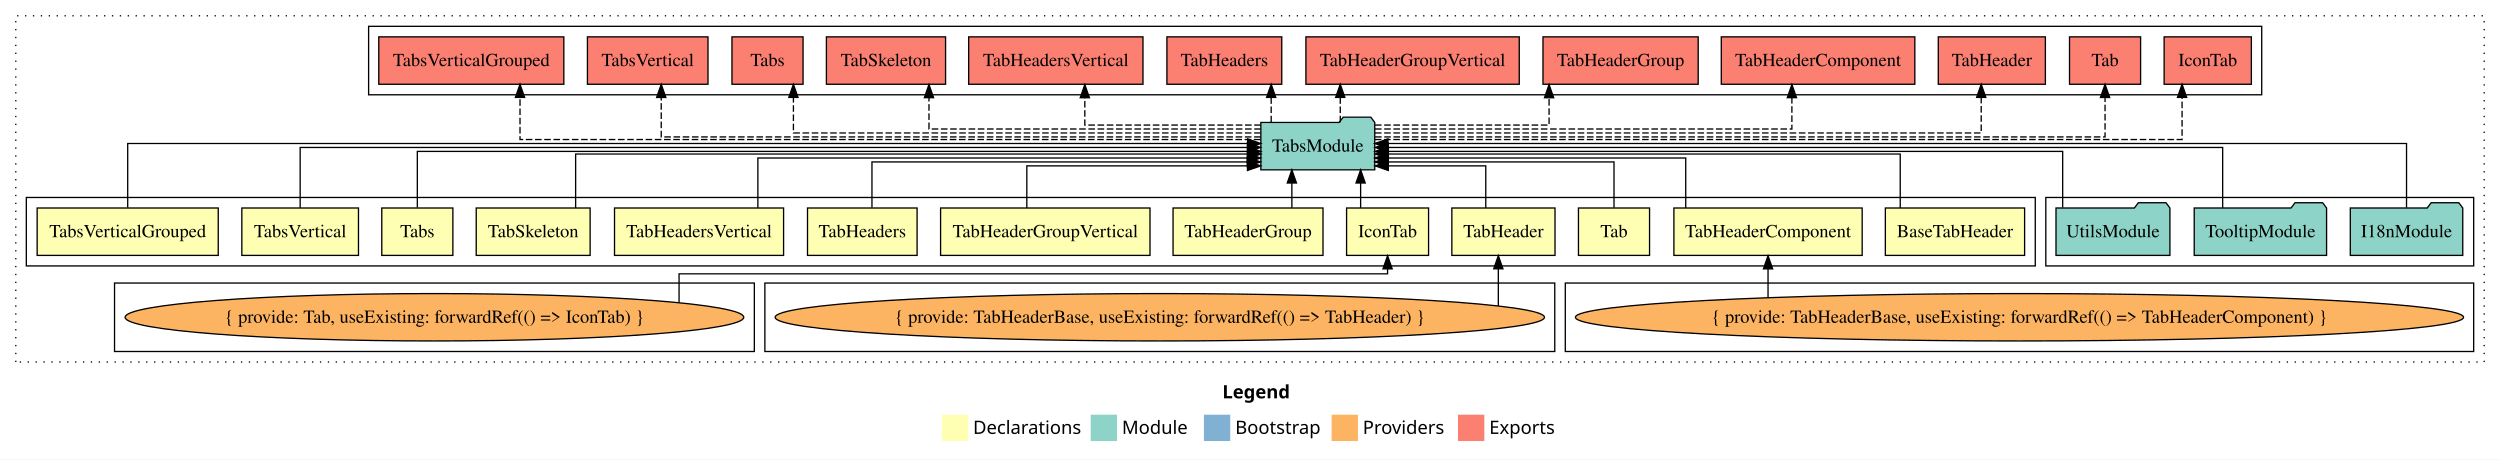
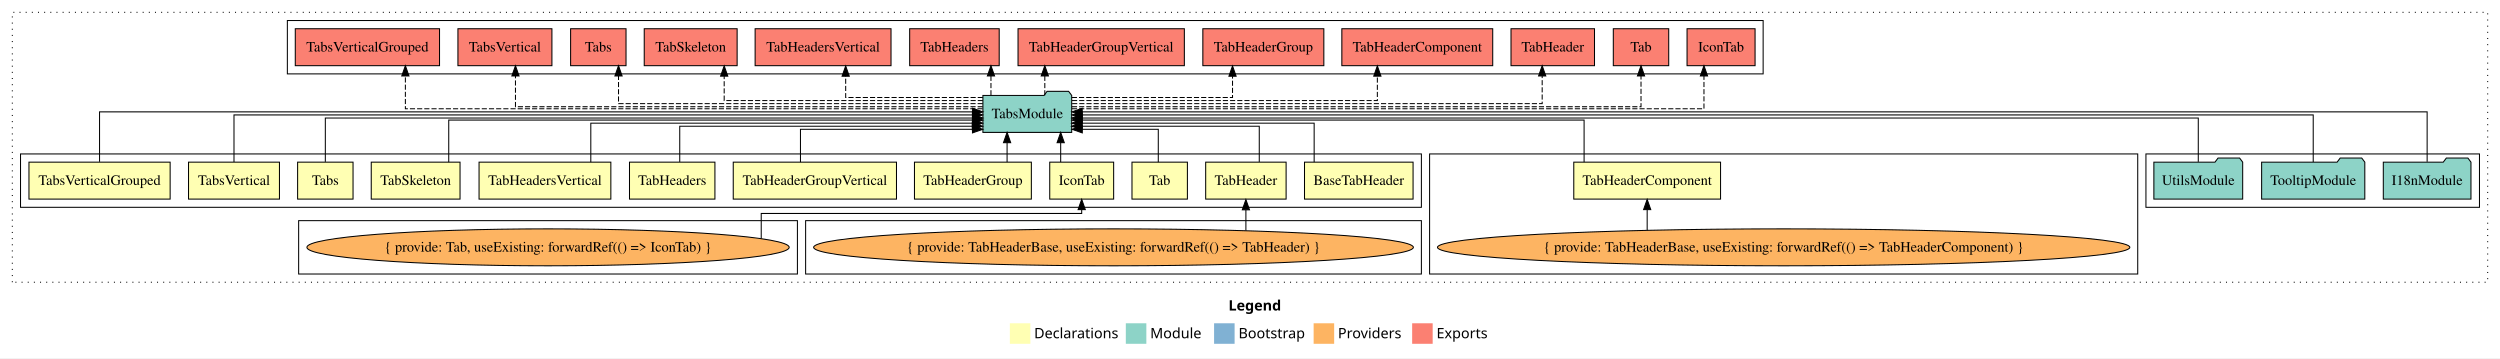
- <svg xmlns="http://www.w3.org/2000/svg" width="1899pt" height="349pt" viewBox="0.00 0.00 1899.00 349.00">
+ <svg xmlns="http://www.w3.org/2000/svg" width="2436pt" height="349pt" viewBox="0.00 0.00 2436.00 349.00">
  <g id="graph0" class="graph" transform="scale(1 1) rotate(0) translate(4 345)">
-     <polygon fill="white" stroke="transparent" points="-4,4 -4,-345 1895,-345 1895,4 -4,4" />
-     <text text-anchor="start" x="924.51" y="-42.4" font-family="Times-12" font-weight="bold" font-size="14.00">Legend</text>
-     <polygon fill="#ffffb3" stroke="transparent" points="711.5,-10 711.5,-30 731.5,-30 731.5,-10 711.5,-10" />
-     <text text-anchor="start" x="735.13" y="-15.4" font-family="Times-12" font-size="14.00">  Declarations</text>
-     <polygon fill="#8dd3c7" stroke="transparent" points="824.5,-10 824.5,-30 844.5,-30 844.5,-10 824.5,-10" />
-     <text text-anchor="start" x="848.23" y="-15.4" font-family="Times-12" font-size="14.00">  Module</text>
-     <polygon fill="#80b1d3" stroke="transparent" points="910.5,-10 910.5,-30 930.5,-30 930.5,-10 910.5,-10" />
-     <text text-anchor="start" x="934.28" y="-15.4" font-family="Times-12" font-size="14.00">  Bootstrap</text>
-     <polygon fill="#fdb462" stroke="transparent" points="1007.5,-10 1007.5,-30 1027.5,-30 1027.5,-10 1007.5,-10" />
-     <text text-anchor="start" x="1031.17" y="-15.4" font-family="Times-12" font-size="14.00">  Providers</text>
-     <polygon fill="#fb8072" stroke="transparent" points="1103.5,-10 1103.5,-30 1123.5,-30 1123.5,-10 1103.5,-10" />
-     <text text-anchor="start" x="1127.23" y="-15.4" font-family="Times-12" font-size="14.00">  Exports</text>
+     <polygon fill="white" stroke="transparent" points="-4,4 -4,-345 2432,-345 2432,4 -4,4" />
+     <text text-anchor="start" x="1193.01" y="-42.4" font-family="Times-12" font-weight="bold" font-size="14.00">Legend</text>
+     <polygon fill="#ffffb3" stroke="transparent" points="980,-10 980,-30 1000,-30 1000,-10 980,-10" />
+     <text text-anchor="start" x="1003.63" y="-15.4" font-family="Times-12" font-size="14.00">  Declarations</text>
+     <polygon fill="#8dd3c7" stroke="transparent" points="1093,-10 1093,-30 1113,-30 1113,-10 1093,-10" />
+     <text text-anchor="start" x="1116.73" y="-15.4" font-family="Times-12" font-size="14.00">  Module</text>
+     <polygon fill="#80b1d3" stroke="transparent" points="1179,-10 1179,-30 1199,-30 1199,-10 1179,-10" />
+     <text text-anchor="start" x="1202.78" y="-15.4" font-family="Times-12" font-size="14.00">  Bootstrap</text>
+     <polygon fill="#fdb462" stroke="transparent" points="1276,-10 1276,-30 1296,-30 1296,-10 1276,-10" />
+     <text text-anchor="start" x="1299.67" y="-15.4" font-family="Times-12" font-size="14.00">  Providers</text>
+     <polygon fill="#fb8072" stroke="transparent" points="1372,-10 1372,-30 1392,-30 1392,-10 1372,-10" />
+     <text text-anchor="start" x="1395.73" y="-15.4" font-family="Times-12" font-size="14.00">  Exports</text>
    <g id="clust1" class="cluster">
-       <polygon fill="none" stroke="black" stroke-dasharray="1,5" points="8,-70 8,-333 1883,-333 1883,-70 8,-70" />
+       <polygon fill="none" stroke="black" stroke-dasharray="1,5" points="8,-70 8,-333 2420,-333 2420,-70 8,-70" />
    </g>
    <g id="clust17" class="cluster">
      <polygon fill="none" stroke="black" points="276,-273 276,-325 1714,-325 1714,-273 276,-273" />
    </g>
    <g id="clust16" class="cluster">
-       <polygon fill="none" stroke="black" points="1550,-143 1550,-195 1875,-195 1875,-143 1550,-143" />
+       <polygon fill="none" stroke="black" points="2087,-143 2087,-195 2412,-195 2412,-143 2087,-143" />
+     </g>
+     <g id="clust7" class="cluster">
+       <polygon fill="none" stroke="black" points="1389,-78 1389,-195 2079,-195 2079,-78 1389,-78" />
    </g>
    <g id="clust2" class="cluster">
-       <polygon fill="none" stroke="black" points="16,-143 16,-195 1542,-195 1542,-143 16,-143" />
-     </g>
-     <g id="clust7" class="cluster">
-       <polygon fill="none" stroke="black" points="1185,-78 1185,-130 1875,-130 1875,-78 1185,-78" />
+       <polygon fill="none" stroke="black" points="16,-143 16,-195 1381,-195 1381,-143 16,-143" />
    </g>
    <g id="clust6" class="cluster">
-       <polygon fill="none" stroke="black" points="577,-78 577,-130 1177,-130 1177,-78 577,-78" />
+       <polygon fill="none" stroke="black" points="781,-78 781,-130 1381,-130 1381,-78 781,-78" />
    </g>
    <g id="clust4" class="cluster">
-       <polygon fill="none" stroke="black" points="83,-78 83,-130 569,-130 569,-78 83,-78" />
+       <polygon fill="none" stroke="black" points="287,-78 287,-130 773,-130 773,-78 287,-78" />
    </g>
    <g id="node1" class="node">
-       <polygon fill="#ffffb3" stroke="black" points="1533.89,-187 1428.11,-187 1428.11,-151 1533.89,-151 1533.89,-187" />
-       <text text-anchor="middle" x="1481" y="-164.8" font-family="Times,serif" font-size="14.00">BaseTabHeader</text>
+       <polygon fill="#ffffb3" stroke="black" points="1372.89,-187 1267.11,-187 1267.11,-151 1372.89,-151 1372.89,-187" />
+       <text text-anchor="middle" x="1320" y="-164.8" font-family="Times,serif" font-size="14.00">BaseTabHeader</text>
    </g>
    <g id="node14" class="node">
      <polygon fill="#8dd3c7" stroke="black" points="1040.26,-252 1037.26,-256 1016.26,-256 1013.26,-252 953.74,-252 953.74,-216 1040.26,-216 1040.26,-252" />
      <text text-anchor="middle" x="997" y="-229.8" font-family="Times,serif" font-size="14.00">TabsModule</text>
    </g>
    <g id="edge1" class="edge">
-       <path fill="none" stroke="black" d="M1439.41,-187.02C1439.41,-204.37 1439.41,-228 1439.41,-228 1439.41,-228 1050.63,-228 1050.63,-228" />
-       <polygon fill="black" stroke="black" points="1050.63,-224.5 1040.63,-228 1050.63,-231.5 1050.63,-224.5" />
+       <path fill="none" stroke="black" d="M1276.51,-187.03C1276.51,-203.4 1276.51,-225 1276.51,-225 1276.51,-225 1050.37,-225 1050.37,-225" />
+       <polygon fill="black" stroke="black" points="1050.37,-221.5 1040.37,-225 1050.37,-228.5 1050.37,-221.5" />
    </g>
    <g id="node2" class="node">
      <polygon fill="#ffffb3" stroke="black" points="1081.14,-187 1018.86,-187 1018.86,-151 1081.14,-151 1081.14,-187" />
      <text text-anchor="middle" x="1050" y="-164.8" font-family="Times,serif" font-size="14.00">IconTab</text>
    </g>
    <g id="edge2" class="edge">
      <path fill="none" stroke="black" d="M1029.53,-187.11C1029.53,-187.11 1029.53,-205.99 1029.53,-205.99" />
      <polygon fill="black" stroke="black" points="1026.03,-205.99 1029.53,-215.99 1033.03,-205.99 1026.03,-205.99" />
    </g>
    <g id="node3" class="node">
-       <polygon fill="#ffffb3" stroke="black" points="1249,-187 1195,-187 1195,-151 1249,-151 1249,-187" />
-       <text text-anchor="middle" x="1222" y="-164.8" font-family="Times,serif" font-size="14.00">Tab</text>
+       <polygon fill="#ffffb3" stroke="black" points="1153,-187 1099,-187 1099,-151 1153,-151 1153,-187" />
+       <text text-anchor="middle" x="1126" y="-164.8" font-family="Times,serif" font-size="14.00">Tab</text>
    </g>
    <g id="edge4" class="edge">
-       <path fill="none" stroke="black" d="M1222,-187.24C1222,-202.57 1222,-222 1222,-222 1222,-222 1050.38,-222 1050.38,-222" />
-       <polygon fill="black" stroke="black" points="1050.38,-218.5 1040.38,-222 1050.38,-225.5 1050.38,-218.5" />
+       <path fill="none" stroke="black" d="M1124.63,-187.05C1124.63,-201.37 1124.63,-219 1124.63,-219 1124.63,-219 1050.57,-219 1050.57,-219" />
+       <polygon fill="black" stroke="black" points="1050.57,-215.5 1040.57,-219 1050.57,-222.5 1050.57,-215.5" />
    </g>
    <g id="node4" class="node">
-       <polygon fill="#ffffb3" stroke="black" points="1177.18,-187 1098.82,-187 1098.82,-151 1177.18,-151 1177.18,-187" />
-       <text text-anchor="middle" x="1138" y="-164.8" font-family="Times,serif" font-size="14.00">TabHeader</text>
+       <polygon fill="#ffffb3" stroke="black" points="1249.18,-187 1170.82,-187 1170.82,-151 1249.18,-151 1249.18,-187" />
+       <text text-anchor="middle" x="1210" y="-164.8" font-family="Times,serif" font-size="14.00">TabHeader</text>
    </g>
    <g id="edge5" class="edge">
-       <path fill="none" stroke="black" d="M1124.59,-187.05C1124.59,-201.37 1124.59,-219 1124.59,-219 1124.59,-219 1050.55,-219 1050.55,-219" />
-       <polygon fill="black" stroke="black" points="1050.55,-215.5 1040.55,-219 1050.55,-222.5 1050.55,-215.5" />
+       <path fill="none" stroke="black" d="M1223.03,-187.24C1223.03,-202.57 1223.03,-222 1223.03,-222 1223.03,-222 1050.31,-222 1050.31,-222" />
+       <polygon fill="black" stroke="black" points="1050.31,-218.5 1040.31,-222 1050.31,-225.5 1050.31,-218.5" />
    </g>
    <g id="node5" class="node">
-       <polygon fill="#ffffb3" stroke="black" points="1410.51,-187 1267.49,-187 1267.49,-151 1410.51,-151 1410.51,-187" />
-       <text text-anchor="middle" x="1339" y="-164.8" font-family="Times,serif" font-size="14.00">TabHeaderComponent</text>
+       <polygon fill="#ffffb3" stroke="black" points="1672.51,-187 1529.49,-187 1529.49,-151 1672.51,-151 1672.51,-187" />
+       <text text-anchor="middle" x="1601" y="-164.8" font-family="Times,serif" font-size="14.00">TabHeaderComponent</text>
    </g>
    <g id="edge7" class="edge">
-       <path fill="none" stroke="black" d="M1276.48,-187.03C1276.48,-203.4 1276.48,-225 1276.48,-225 1276.48,-225 1050.36,-225 1050.36,-225" />
-       <polygon fill="black" stroke="black" points="1050.36,-221.5 1040.36,-225 1050.36,-228.5 1050.36,-221.5" />
+       <path fill="none" stroke="black" d="M1539.54,-187.02C1539.54,-204.37 1539.54,-228 1539.54,-228 1539.54,-228 1050.48,-228 1050.48,-228" />
+       <polygon fill="black" stroke="black" points="1050.48,-224.5 1040.48,-228 1050.48,-231.5 1050.48,-224.5" />
    </g>
    <g id="node6" class="node">
      <polygon fill="#ffffb3" stroke="black" points="1000.95,-187 887.05,-187 887.05,-151 1000.95,-151 1000.95,-187" />
      <text text-anchor="middle" x="944" y="-164.8" font-family="Times,serif" font-size="14.00">TabHeaderGroup</text>
    </g>
    <g id="edge9" class="edge">
      <path fill="none" stroke="black" d="M977.3,-187.11C977.3,-187.11 977.3,-205.99 977.3,-205.99" />
      <polygon fill="black" stroke="black" points="973.8,-205.99 977.3,-215.99 980.8,-205.99 973.8,-205.99" />
    </g>
    <g id="node7" class="node">
      <polygon fill="#ffffb3" stroke="black" points="869.53,-187 710.47,-187 710.47,-151 869.53,-151 869.53,-187" />
      <text text-anchor="middle" x="790" y="-164.8" font-family="Times,serif" font-size="14.00">TabHeaderGroupVertical</text>
    </g>
    <g id="edge10" class="edge">
      <path fill="none" stroke="black" d="M775.97,-187.05C775.97,-201.37 775.97,-219 775.97,-219 775.97,-219 943.59,-219 943.59,-219" />
      <polygon fill="black" stroke="black" points="943.59,-222.5 953.59,-219 943.59,-215.5 943.59,-222.5" />
    </g>
    <g id="node8" class="node">
      <polygon fill="#ffffb3" stroke="black" points="692.62,-187 609.38,-187 609.38,-151 692.62,-151 692.62,-187" />
      <text text-anchor="middle" x="651" y="-164.8" font-family="Times,serif" font-size="14.00">TabHeaders</text>
    </g>
    <g id="edge11" class="edge">
      <path fill="none" stroke="black" d="M658.34,-187.24C658.34,-202.57 658.34,-222 658.34,-222 658.34,-222 943.42,-222 943.42,-222" />
      <polygon fill="black" stroke="black" points="943.42,-225.5 953.42,-222 943.42,-218.5 943.42,-225.5" />
    </g>
    <g id="node9" class="node">
      <polygon fill="#ffffb3" stroke="black" points="591.21,-187 462.79,-187 462.79,-151 591.21,-151 591.21,-187" />
      <text text-anchor="middle" x="527" y="-164.8" font-family="Times,serif" font-size="14.00">TabHeadersVertical</text>
    </g>
    <g id="edge12" class="edge">
      <path fill="none" stroke="black" d="M571.68,-187.03C571.68,-203.4 571.68,-225 571.68,-225 571.68,-225 943.48,-225 943.48,-225" />
      <polygon fill="black" stroke="black" points="943.48,-228.5 953.48,-225 943.48,-221.5 943.48,-228.5" />
    </g>
    <g id="node10" class="node">
      <polygon fill="#ffffb3" stroke="black" points="444.26,-187 357.74,-187 357.74,-151 444.26,-151 444.26,-187" />
      <text text-anchor="middle" x="401" y="-164.8" font-family="Times,serif" font-size="14.00">TabSkeleton</text>
    </g>
    <g id="edge13" class="edge">
      <path fill="none" stroke="black" d="M433.25,-187.02C433.25,-204.37 433.25,-228 433.25,-228 433.25,-228 943.7,-228 943.7,-228" />
      <polygon fill="black" stroke="black" points="943.7,-231.5 953.7,-228 943.7,-224.5 943.7,-231.5" />
    </g>
    <g id="node11" class="node">
      <polygon fill="#ffffb3" stroke="black" points="340,-187 286,-187 286,-151 340,-151 340,-187" />
      <text text-anchor="middle" x="313" y="-164.8" font-family="Times,serif" font-size="14.00">Tabs</text>
    </g>
    <g id="edge14" class="edge">
      <path fill="none" stroke="black" d="M313,-187.3C313,-205.27 313,-230 313,-230 313,-230 943.69,-230 943.69,-230" />
      <polygon fill="black" stroke="black" points="943.69,-233.5 953.69,-230 943.69,-226.5 943.69,-233.5" />
    </g>
    <g id="node12" class="node">
      <polygon fill="#ffffb3" stroke="black" points="268.3,-187 179.7,-187 179.7,-151 268.3,-151 268.3,-187" />
      <text text-anchor="middle" x="224" y="-164.8" font-family="Times,serif" font-size="14.00">TabsVertical</text>
    </g>
    <g id="edge15" class="edge">
      <path fill="none" stroke="black" d="M224,-187.17C224,-206.09 224,-233 224,-233 224,-233 943.5,-233 943.5,-233" />
      <polygon fill="black" stroke="black" points="943.51,-236.5 953.5,-233 943.5,-229.5 943.51,-236.5" />
    </g>
    <g id="node13" class="node">
      <polygon fill="#ffffb3" stroke="black" points="161.78,-187 24.22,-187 24.22,-151 161.78,-151 161.78,-187" />
      <text text-anchor="middle" x="93" y="-164.8" font-family="Times,serif" font-size="14.00">TabsVerticalGrouped</text>
    </g>
    <g id="edge16" class="edge">
      <path fill="none" stroke="black" d="M93,-187.31C93,-207.15 93,-236 93,-236 93,-236 943.7,-236 943.7,-236" />
      <polygon fill="black" stroke="black" points="943.7,-239.5 953.7,-236 943.7,-232.5 943.7,-239.5" />
    </g>
    <g id="node21" class="node">
      <polygon fill="#fb8072" stroke="black" points="1706.14,-317 1639.86,-317 1639.86,-281 1706.14,-281 1706.14,-317" />
      <text text-anchor="middle" x="1673" y="-294.8" font-family="Times,serif" font-size="14.00">IconTab </text>
    </g>
    <g id="edge20" class="edge">
-       <path fill="none" stroke="black" stroke-dasharray="5,2" d="M1040.33,-239C1186.67,-239 1653.5,-239 1653.5,-239 1653.5,-239 1653.5,-271 1653.5,-271" />
-       <polygon fill="black" stroke="black" points="1650,-271 1653.5,-281 1657,-271 1650,-271" />
+       <path fill="none" stroke="black" stroke-dasharray="5,2" d="M1040.52,-239C1187.49,-239 1656.34,-239 1656.34,-239 1656.34,-239 1656.34,-271 1656.34,-271" />
+       <polygon fill="black" stroke="black" points="1652.84,-271 1656.34,-281 1659.84,-271 1652.84,-271" />
    </g>
    <g id="node22" class="node">
      <polygon fill="#fb8072" stroke="black" points="1622,-317 1568,-317 1568,-281 1622,-281 1622,-317" />
      <text text-anchor="middle" x="1595" y="-294.8" font-family="Times,serif" font-size="14.00">Tab </text>
    </g>
    <g id="edge21" class="edge">
      <path fill="none" stroke="black" stroke-dasharray="5,2" d="M1040.49,-241C1178.1,-241 1595,-241 1595,-241 1595,-241 1595,-270.97 1595,-270.97" />
      <polygon fill="black" stroke="black" points="1591.5,-270.97 1595,-280.97 1598.5,-270.97 1591.5,-270.97" />
    </g>
    <g id="node23" class="node">
      <polygon fill="#fb8072" stroke="black" points="1549.68,-317 1468.32,-317 1468.32,-281 1549.68,-281 1549.68,-317" />
      <text text-anchor="middle" x="1509" y="-294.8" font-family="Times,serif" font-size="14.00">TabHeader </text>
    </g>
    <g id="edge22" class="edge">
-       <path fill="none" stroke="black" stroke-dasharray="5,2" d="M1040.4,-244C1162.64,-244 1500.93,-244 1500.93,-244 1500.93,-244 1500.93,-270.99 1500.93,-270.99" />
-       <polygon fill="black" stroke="black" points="1497.43,-270.99 1500.93,-280.99 1504.43,-270.99 1497.43,-270.99" />
+       <path fill="none" stroke="black" stroke-dasharray="5,2" d="M1040.65,-244C1162.71,-244 1498.7,-244 1498.7,-244 1498.7,-244 1498.7,-270.99 1498.7,-270.99" />
+       <polygon fill="black" stroke="black" points="1495.2,-270.99 1498.7,-280.99 1502.2,-270.99 1495.2,-270.99" />
    </g>
    <g id="node24" class="node">
      <polygon fill="#fb8072" stroke="black" points="1450.51,-317 1303.49,-317 1303.49,-281 1450.51,-281 1450.51,-317" />
      <text text-anchor="middle" x="1377" y="-294.8" font-family="Times,serif" font-size="14.00">TabHeaderComponent </text>
    </g>
    <g id="edge23" class="edge">
-       <path fill="none" stroke="black" stroke-dasharray="5,2" d="M1040.44,-247C1136.22,-247 1357.12,-247 1357.12,-247 1357.12,-247 1357.12,-270.81 1357.12,-270.81" />
-       <polygon fill="black" stroke="black" points="1353.63,-270.81 1357.12,-280.81 1360.63,-270.81 1353.63,-270.81" />
+       <path fill="none" stroke="black" stroke-dasharray="5,2" d="M1040.55,-247C1132.5,-247 1338.09,-247 1338.09,-247 1338.09,-247 1338.09,-270.81 1338.09,-270.81" />
+       <polygon fill="black" stroke="black" points="1334.59,-270.81 1338.09,-280.81 1341.59,-270.81 1334.59,-270.81" />
    </g>
    <g id="node25" class="node">
      <polygon fill="#fb8072" stroke="black" points="1285.95,-317 1168.05,-317 1168.05,-281 1285.95,-281 1285.95,-317" />
      <text text-anchor="middle" x="1227" y="-294.8" font-family="Times,serif" font-size="14.00">TabHeaderGroup </text>
    </g>
    <g id="edge24" class="edge">
-       <path fill="none" stroke="black" stroke-dasharray="5,2" d="M1040.43,-250C1092.45,-250 1172.68,-250 1172.68,-250 1172.68,-250 1172.68,-270.75 1172.68,-270.75" />
-       <polygon fill="black" stroke="black" points="1169.18,-270.75 1172.68,-280.75 1176.18,-270.75 1169.18,-270.75" />
+       <path fill="none" stroke="black" stroke-dasharray="5,2" d="M1040.39,-250C1099.2,-250 1196.97,-250 1196.97,-250 1196.97,-250 1196.97,-270.75 1196.97,-270.75" />
+       <polygon fill="black" stroke="black" points="1193.47,-270.75 1196.97,-280.75 1200.47,-270.75 1193.47,-270.75" />
    </g>
    <g id="node26" class="node">
      <polygon fill="#fb8072" stroke="black" points="1150.03,-317 987.97,-317 987.97,-281 1150.03,-281 1150.03,-317" />
      <text text-anchor="middle" x="1069" y="-294.8" font-family="Times,serif" font-size="14.00">TabHeaderGroupVertical </text>
    </g>
    <g id="edge25" class="edge">
      <path fill="none" stroke="black" stroke-dasharray="5,2" d="M1014.06,-252.11C1014.06,-252.11 1014.06,-270.99 1014.06,-270.99" />
      <polygon fill="black" stroke="black" points="1010.56,-270.99 1014.06,-280.99 1017.56,-270.99 1010.56,-270.99" />
    </g>
    <g id="node27" class="node">
      <polygon fill="#fb8072" stroke="black" points="969.62,-317 882.38,-317 882.38,-281 969.62,-281 969.62,-317" />
      <text text-anchor="middle" x="926" y="-294.8" font-family="Times,serif" font-size="14.00">TabHeaders </text>
    </g>
    <g id="edge26" class="edge">
      <path fill="none" stroke="black" stroke-dasharray="5,2" d="M961.59,-252.11C961.59,-252.11 961.59,-270.99 961.59,-270.99" />
      <polygon fill="black" stroke="black" points="958.09,-270.99 961.59,-280.99 965.09,-270.99 958.09,-270.99" />
    </g>
    <g id="node28" class="node">
      <polygon fill="#fb8072" stroke="black" points="864.21,-317 731.79,-317 731.79,-281 864.21,-281 864.21,-317" />
      <text text-anchor="middle" x="798" y="-294.8" font-family="Times,serif" font-size="14.00">TabHeadersVertical </text>
    </g>
    <g id="edge27" class="edge">
      <path fill="none" stroke="black" stroke-dasharray="5,2" d="M953.71,-250C901.32,-250 820.03,-250 820.03,-250 820.03,-250 820.03,-270.75 820.03,-270.75" />
      <polygon fill="black" stroke="black" points="816.53,-270.75 820.03,-280.75 823.53,-270.75 816.53,-270.75" />
    </g>
    <g id="node29" class="node">
      <polygon fill="#fb8072" stroke="black" points="714.26,-317 623.74,-317 623.74,-281 714.26,-281 714.26,-317" />
      <text text-anchor="middle" x="669" y="-294.8" font-family="Times,serif" font-size="14.00">TabSkeleton </text>
    </g>
    <g id="edge28" class="edge">
      <path fill="none" stroke="black" stroke-dasharray="5,2" d="M953.74,-247C871.7,-247 701.65,-247 701.65,-247 701.65,-247 701.65,-270.81 701.65,-270.81" />
      <polygon fill="black" stroke="black" points="698.15,-270.81 701.65,-280.81 705.15,-270.81 698.15,-270.81" />
    </g>
    <g id="node30" class="node">
      <polygon fill="#fb8072" stroke="black" points="606,-317 552,-317 552,-281 606,-281 606,-317" />
      <text text-anchor="middle" x="579" y="-294.8" font-family="Times,serif" font-size="14.00">Tabs </text>
    </g>
    <g id="edge29" class="edge">
      <path fill="none" stroke="black" stroke-dasharray="5,2" d="M953.61,-244C850.38,-244 598.68,-244 598.68,-244 598.68,-244 598.68,-270.99 598.68,-270.99" />
      <polygon fill="black" stroke="black" points="595.18,-270.99 598.68,-280.99 602.18,-270.99 595.18,-270.99" />
    </g>
    <g id="node31" class="node">
      <polygon fill="#fb8072" stroke="black" points="533.79,-317 442.21,-317 442.21,-281 533.79,-281 533.79,-317" />
      <text text-anchor="middle" x="488" y="-294.8" font-family="Times,serif" font-size="14.00">TabsVertical </text>
    </g>
    <g id="edge30" class="edge">
      <path fill="none" stroke="black" stroke-dasharray="5,2" d="M953.61,-241C832.28,-241 498.27,-241 498.27,-241 498.27,-241 498.27,-270.97 498.27,-270.97" />
      <polygon fill="black" stroke="black" points="494.77,-270.97 498.27,-280.97 501.77,-270.97 494.77,-270.97" />
    </g>
    <g id="node32" class="node">
      <polygon fill="#fb8072" stroke="black" points="424.28,-317 283.72,-317 283.72,-281 424.28,-281 424.28,-317" />
      <text text-anchor="middle" x="354" y="-294.8" font-family="Times,serif" font-size="14.00">TabsVerticalGrouped </text>
    </g>
    <g id="edge31" class="edge">
      <path fill="none" stroke="black" stroke-dasharray="5,2" d="M953.42,-239C814.47,-239 391,-239 391,-239 391,-239 391,-271 391,-271" />
      <polygon fill="black" stroke="black" points="387.5,-271 391,-281 394.5,-271 387.5,-271" />
    </g>
    <g id="node15" class="node">
-       <ellipse fill="#fdb462" stroke="black" cx="326" cy="-104" rx="234.97" ry="18" />
-       <text text-anchor="middle" x="326" y="-99.8" font-family="Times,serif" font-size="14.00">{ provide: Tab, useExisting: forwardRef(() =&gt; IconTab) }</text>
+       <ellipse fill="#fdb462" stroke="black" cx="530" cy="-104" rx="234.97" ry="18" />
+       <text text-anchor="middle" x="530" y="-99.8" font-family="Times,serif" font-size="14.00">{ provide: Tab, useExisting: forwardRef(() =&gt; IconTab) }</text>
    </g>
    <g id="edge3" class="edge">
-       <path fill="none" stroke="black" d="M511.82,-115.17C511.82,-124.75 511.82,-137 511.82,-137 511.82,-137 1050,-137 1050,-137 1050,-137 1050,-140.76 1050,-140.76" />
+       <path fill="none" stroke="black" d="M737.74,-112.67C737.74,-122.45 737.74,-137 737.74,-137 737.74,-137 1050,-137 1050,-137 1050,-137 1050,-140.76 1050,-140.76" />
      <polygon fill="black" stroke="black" points="1046.5,-140.76 1050,-150.76 1053.5,-140.76 1046.5,-140.76" />
    </g>
    <g id="node16" class="node">
-       <ellipse fill="#fdb462" stroke="black" cx="877" cy="-104" rx="292.19" ry="18" />
-       <text text-anchor="middle" x="877" y="-99.8" font-family="Times,serif" font-size="14.00">{ provide: TabHeaderBase, useExisting: forwardRef(() =&gt; TabHeader) }</text>
+       <ellipse fill="#fdb462" stroke="black" cx="1081" cy="-104" rx="292.19" ry="18" />
+       <text text-anchor="middle" x="1081" y="-99.8" font-family="Times,serif" font-size="14.00">{ provide: TabHeaderBase, useExisting: forwardRef(() =&gt; TabHeader) }</text>
    </g>
    <g id="edge6" class="edge">
-       <path fill="none" stroke="black" d="M1134.13,-112.77C1134.13,-112.77 1134.13,-140.8 1134.13,-140.8" />
-       <polygon fill="black" stroke="black" points="1130.63,-140.8 1134.13,-150.8 1137.63,-140.8 1130.63,-140.8" />
+       <path fill="none" stroke="black" d="M1210,-120.4C1210,-120.4 1210,-140.54 1210,-140.54" />
+       <polygon fill="black" stroke="black" points="1206.5,-140.54 1210,-150.54 1213.5,-140.54 1206.5,-140.54" />
    </g>
    <g id="node17" class="node">
-       <ellipse fill="#fdb462" stroke="black" cx="1530" cy="-104" rx="337.32" ry="18" />
-       <text text-anchor="middle" x="1530" y="-99.8" font-family="Times,serif" font-size="14.00">{ provide: TabHeaderBase, useExisting: forwardRef(() =&gt; TabHeaderComponent) }</text>
+       <ellipse fill="#fdb462" stroke="black" cx="1734" cy="-104" rx="337.32" ry="18" />
+       <text text-anchor="middle" x="1734" y="-99.8" font-family="Times,serif" font-size="14.00">{ provide: TabHeaderBase, useExisting: forwardRef(() =&gt; TabHeaderComponent) }</text>
    </g>
    <g id="edge8" class="edge">
-       <path fill="none" stroke="black" d="M1339,-119.08C1339,-119.08 1339,-140.76 1339,-140.76" />
-       <polygon fill="black" stroke="black" points="1335.5,-140.76 1339,-150.76 1342.5,-140.76 1335.5,-140.76" />
+       <path fill="none" stroke="black" d="M1601,-120.74C1601,-120.74 1601,-140.72 1601,-140.72" />
+       <polygon fill="black" stroke="black" points="1597.5,-140.72 1601,-150.72 1604.5,-140.72 1597.5,-140.72" />
    </g>
    <g id="node18" class="node">
-       <polygon fill="#8dd3c7" stroke="black" points="1866.71,-187 1863.71,-191 1842.71,-191 1839.71,-187 1781.29,-187 1781.29,-151 1866.71,-151 1866.71,-187" />
-       <text text-anchor="middle" x="1824" y="-164.8" font-family="Times,serif" font-size="14.00">I18nModule</text>
+       <polygon fill="#8dd3c7" stroke="black" points="2403.71,-187 2400.71,-191 2379.71,-191 2376.71,-187 2318.29,-187 2318.29,-151 2403.71,-151 2403.71,-187" />
+       <text text-anchor="middle" x="2361" y="-164.8" font-family="Times,serif" font-size="14.00">I18nModule</text>
    </g>
    <g id="edge17" class="edge">
-       <path fill="none" stroke="black" d="M1824,-187.31C1824,-207.15 1824,-236 1824,-236 1824,-236 1050.3,-236 1050.3,-236" />
-       <polygon fill="black" stroke="black" points="1050.3,-232.5 1040.3,-236 1050.3,-239.5 1050.3,-232.5" />
+       <path fill="none" stroke="black" d="M2361,-187.31C2361,-207.15 2361,-236 2361,-236 2361,-236 1050.46,-236 1050.46,-236" />
+       <polygon fill="black" stroke="black" points="1050.46,-232.5 1040.46,-236 1050.46,-239.5 1050.46,-232.5" />
    </g>
    <g id="node19" class="node">
-       <polygon fill="#8dd3c7" stroke="black" points="1763.27,-187 1760.27,-191 1739.27,-191 1736.27,-187 1662.73,-187 1662.73,-151 1763.27,-151 1763.27,-187" />
-       <text text-anchor="middle" x="1713" y="-164.8" font-family="Times,serif" font-size="14.00">TooltipModule</text>
+       <polygon fill="#8dd3c7" stroke="black" points="2300.27,-187 2297.27,-191 2276.27,-191 2273.27,-187 2199.73,-187 2199.73,-151 2300.27,-151 2300.27,-187" />
+       <text text-anchor="middle" x="2250" y="-164.8" font-family="Times,serif" font-size="14.00">TooltipModule</text>
    </g>
    <g id="edge18" class="edge">
-       <path fill="none" stroke="black" d="M1684.34,-187.17C1684.34,-206.09 1684.34,-233 1684.34,-233 1684.34,-233 1050.52,-233 1050.52,-233" />
-       <polygon fill="black" stroke="black" points="1050.52,-229.5 1040.52,-233 1050.52,-236.5 1050.52,-229.5" />
+       <path fill="none" stroke="black" d="M2250,-187.17C2250,-206.09 2250,-233 2250,-233 2250,-233 1050.49,-233 1050.49,-233" />
+       <polygon fill="black" stroke="black" points="1050.5,-229.5 1040.49,-233 1050.49,-236.5 1050.5,-229.5" />
    </g>
    <g id="node20" class="node">
-       <polygon fill="#8dd3c7" stroke="black" points="1644.27,-187 1641.27,-191 1620.27,-191 1617.27,-187 1557.73,-187 1557.73,-151 1644.27,-151 1644.27,-187" />
-       <text text-anchor="middle" x="1601" y="-164.8" font-family="Times,serif" font-size="14.00">UtilsModule</text>
+       <polygon fill="#8dd3c7" stroke="black" points="2181.27,-187 2178.27,-191 2157.27,-191 2154.27,-187 2094.73,-187 2094.73,-151 2181.27,-151 2181.27,-187" />
+       <text text-anchor="middle" x="2138" y="-164.8" font-family="Times,serif" font-size="14.00">UtilsModule</text>
    </g>
    <g id="edge19" class="edge">
-       <path fill="none" stroke="black" d="M1562.81,-187.3C1562.81,-205.27 1562.81,-230 1562.81,-230 1562.81,-230 1050.46,-230 1050.46,-230" />
-       <polygon fill="black" stroke="black" points="1050.46,-226.5 1040.46,-230 1050.46,-233.5 1050.46,-226.5" />
+       <path fill="none" stroke="black" d="M2138,-187.3C2138,-205.27 2138,-230 2138,-230 2138,-230 1050.34,-230 1050.34,-230" />
+       <polygon fill="black" stroke="black" points="1050.34,-226.5 1040.34,-230 1050.34,-233.5 1050.34,-226.5" />
    </g>
  </g>
</svg>
